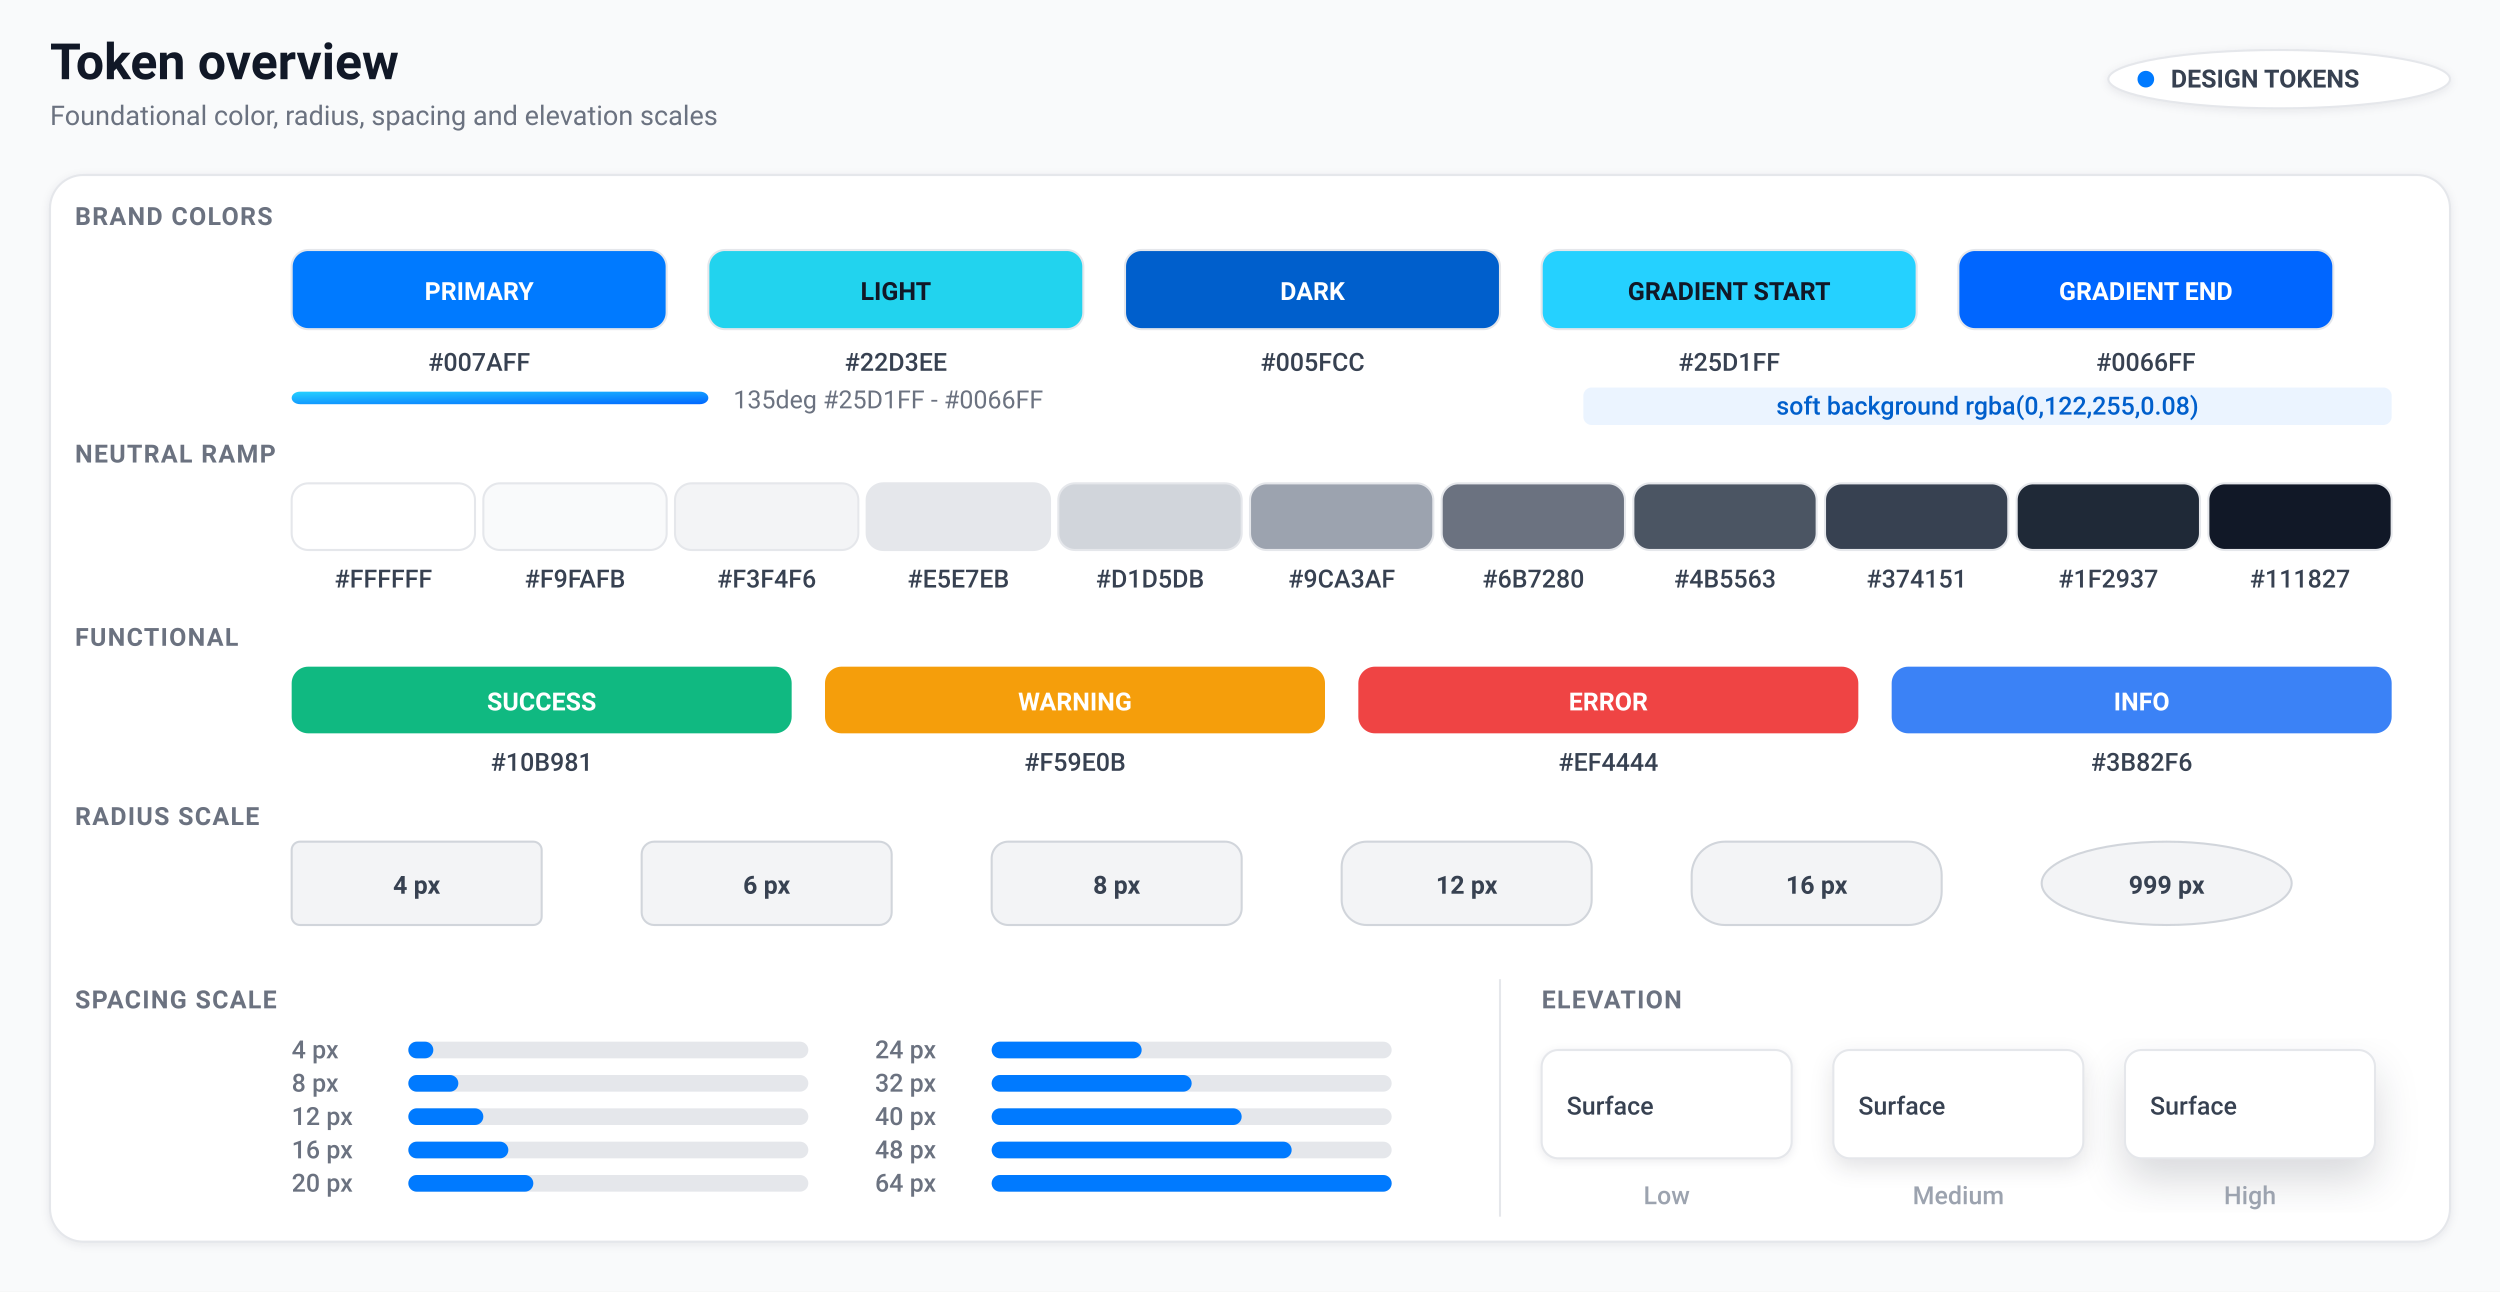
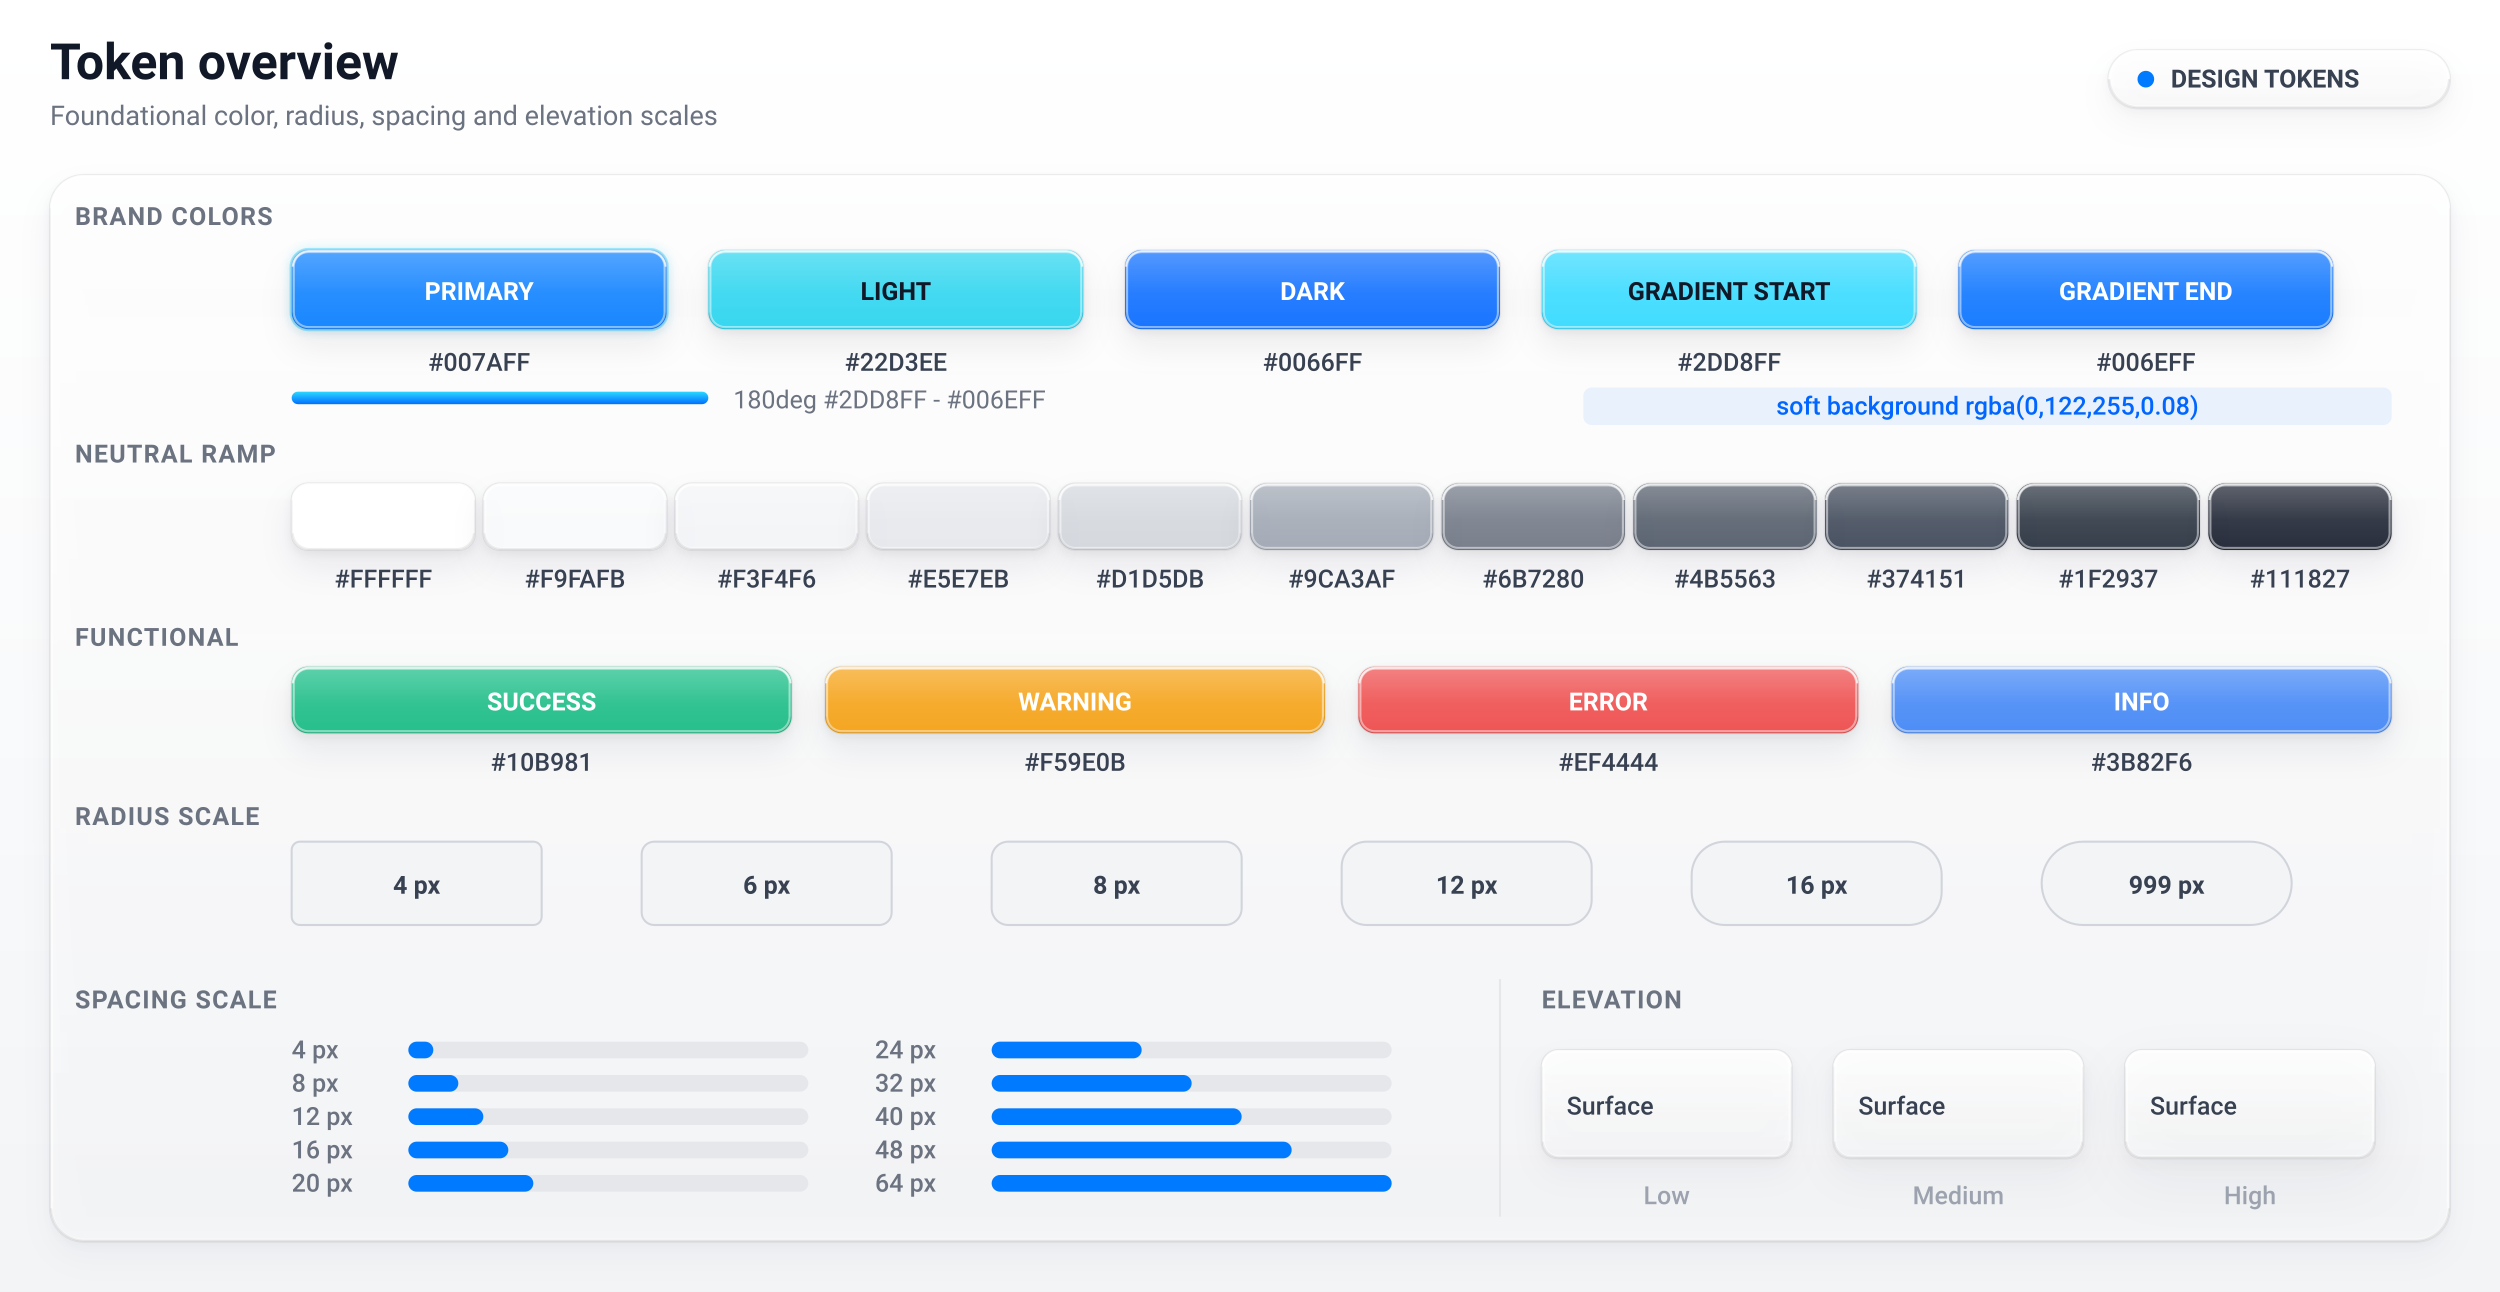
- <svg xmlns="http://www.w3.org/2000/svg" version="1.1" width="1200" height="620" viewBox="0 0 1200 620" font-family="-apple-system, BlinkMacSystemFont, &quot;PingFang SC&quot;, &quot;Hiragino Sans GB&quot;, &quot;Microsoft YaHei&quot;, &quot;Microsoft JhengHei&quot;, &quot;Segoe UI&quot;, Roboto, &quot;Noto Sans CJK SC&quot;, &quot;Source Han Sans SC&quot;, &quot;Helvetica Neue&quot;, Arial, sans-serif" fill="#111827">
+ <svg xmlns="http://www.w3.org/2000/svg" version="1.1" width="1200" height="620" viewBox="0 0 1200 620" font-family="-apple-system, BlinkMacSystemFont, &quot;PingFang SC&quot;, &quot;Hiragino Sans GB&quot;, &quot;Microsoft YaHei&quot;, &quot;Microsoft JhengHei&quot;, &quot;Segoe UI&quot;, Roboto, &quot;Noto Sans CJK SC&quot;, &quot;Source Han Sans SC&quot;, &quot;Helvetica Neue&quot;, Arial, sans-serif" fill="#111827" shape-rendering="geometricPrecision" text-rendering="geometricPrecision">
  <defs>
-     <linearGradient id="brandGradient" x1="0%" y1="0%" x2="100%" y2="100%">
-       <stop offset="0%" stop-color="#25D1FF" />
-       <stop offset="100%" stop-color="#0066FF" />
-     </linearGradient>
-     <filter id="shadowSm" x="-30%" y="-30%" width="160%" height="180%" color-interpolation-filters="sRGB">
-       <feGaussianBlur in="SourceAlpha" stdDeviation="2" result="blur" />
-       <feOffset in="blur" dx="0" dy="1" result="offset" />
-       <feFlood flood-color="#111827" flood-opacity="0.08" result="color" />
-       <feComposite in="color" in2="offset" operator="in" result="shadow" />
-       <feMerge>
-         <feMergeNode in="shadow" />
-         <feMergeNode in="SourceGraphic" />
-       </feMerge>
-     </filter>
-     <filter id="shadowMd" x="-30%" y="-30%" width="160%" height="180%" color-interpolation-filters="sRGB">
-       <feGaussianBlur in="SourceAlpha" stdDeviation="5" result="blur" />
-       <feOffset in="blur" dx="0" dy="4" result="offset" />
-       <feFlood flood-color="#111827" flood-opacity="0.12" result="color" />
-       <feComposite in="color" in2="offset" operator="in" result="shadow" />
-       <feMerge>
-         <feMergeNode in="shadow" />
-         <feMergeNode in="SourceGraphic" />
-       </feMerge>
-     </filter>
-     <filter id="shadowLg" x="-30%" y="-30%" width="160%" height="180%" color-interpolation-filters="sRGB">
-       <feGaussianBlur in="SourceAlpha" stdDeviation="10" result="blur" />
-       <feOffset in="blur" dx="0" dy="10" result="offset" />
-       <feFlood flood-color="#111827" flood-opacity="0.16" result="color" />
-       <feComposite in="color" in2="offset" operator="in" result="shadow" />
-       <feMerge>
-         <feMergeNode in="shadow" />
+     <linearGradient id="pageWash" x1="0" y1="0" x2="0" y2="1">
+       <stop offset="0%" stop-color="#FFFFFF" />
+       <stop offset="55%" stop-color="#F9FAFB" />
+       <stop offset="100%" stop-color="#F3F4F6" />
+     </linearGradient>
+     <linearGradient id="brandGradient" x1="0" y1="0" x2="0" y2="1">
+       <stop offset="0%" stop-color="#2DD8FF" />
+       <stop offset="100%" stop-color="#006EFF" />
+     </linearGradient>
+     <linearGradient id="glassL" x1="0" y1="0" x2="0" y2="1">
+       <stop offset="0%" stop-color="#FFFFFF" stop-opacity="0.72" />
+       <stop offset="100%" stop-color="#FFFFFF" stop-opacity="0.36" />
+     </linearGradient>
+     <linearGradient id="glassD" x1="0" y1="0" x2="0" y2="1">
+       <stop offset="0%" stop-color="#2A2A2A" stop-opacity="0.92" />
+       <stop offset="100%" stop-color="#1E1E1E" stop-opacity="0.86" />
+     </linearGradient>
+     <linearGradient id="glassSheen" x1="0" y1="0" x2="0" y2="1">
+       <stop offset="0%" stop-color="#FFFFFF" stop-opacity="0.26" />
+       <stop offset="55%" stop-color="#FFFFFF" stop-opacity="0.06" />
+       <stop offset="100%" stop-color="#FFFFFF" stop-opacity="0" />
+     </linearGradient>
+     <linearGradient id="glassSheenD" x1="0" y1="0" x2="0" y2="1">
+       <stop offset="0%" stop-color="#FFFFFF" stop-opacity="0.06" />
+       <stop offset="100%" stop-color="#FFFFFF" stop-opacity="0" />
+     </linearGradient>
+     <linearGradient id="gDanger" x1="0" y1="0" x2="0" y2="1">
+       <stop offset="0%" stop-color="#EF4444" stop-opacity="0.92" />
+       <stop offset="100%" stop-color="#EF4444" stop-opacity="0.74" />
+     </linearGradient>
+     <linearGradient id="gSuccess" x1="0" y1="0" x2="0" y2="1">
+       <stop offset="0%" stop-color="#10B981" stop-opacity="0.92" />
+       <stop offset="100%" stop-color="#10B981" stop-opacity="0.74" />
+     </linearGradient>
+     <linearGradient id="gWarning" x1="0" y1="0" x2="0" y2="1">
+       <stop offset="0%" stop-color="#F59E0B" stop-opacity="0.92" />
+       <stop offset="100%" stop-color="#F59E0B" stop-opacity="0.74" />
+     </linearGradient>
+     <linearGradient id="gInfo" x1="0" y1="0" x2="0" y2="1">
+       <stop offset="0%" stop-color="#3B82F6" stop-opacity="0.92" />
+       <stop offset="100%" stop-color="#3B82F6" stop-opacity="0.74" />
+     </linearGradient>
+     <filter id="shadowSm" x="-60%" y="-60%" width="220%" height="240%" color-interpolation-filters="sRGB">
+       <feGaussianBlur in="SourceAlpha" stdDeviation="2" result="b1" />
+       <feOffset in="b1" dx="0" dy="2" result="o1" />
+       <feFlood flood-color="#111827" flood-opacity="0.06" result="c1" />
+       <feComposite in="c1" in2="o1" operator="in" result="s1" />
+       <feComposite in="s1" in2="SourceAlpha" operator="out" result="s1o" />
+       <feGaussianBlur in="SourceAlpha" stdDeviation="8" result="b2" />
+       <feOffset in="b2" dx="0" dy="8" result="o2" />
+       <feFlood flood-color="#111827" flood-opacity="0.08" result="c2" />
+       <feComposite in="c2" in2="o2" operator="in" result="s2" />
+       <feComposite in="s2" in2="SourceAlpha" operator="out" result="s2o" />
+       <feMerge>
+         <feMergeNode in="s2o" />
+         <feMergeNode in="s1o" />
+         <feMergeNode in="SourceGraphic" />
+       </feMerge>
+     </filter>
+     <filter id="shadowMd" x="-60%" y="-60%" width="220%" height="240%" color-interpolation-filters="sRGB">
+       <feGaussianBlur in="SourceAlpha" stdDeviation="2.5" result="b1" />
+       <feOffset in="b1" dx="0" dy="3" result="o1" />
+       <feFlood flood-color="#111827" flood-opacity="0.06" result="c1" />
+       <feComposite in="c1" in2="o1" operator="in" result="s1" />
+       <feComposite in="s1" in2="SourceAlpha" operator="out" result="s1o" />
+       <feGaussianBlur in="SourceAlpha" stdDeviation="10" result="b2" />
+       <feOffset in="b2" dx="0" dy="10" result="o2" />
+       <feFlood flood-color="#111827" flood-opacity="0.09" result="c2" />
+       <feComposite in="c2" in2="o2" operator="in" result="s2" />
+       <feComposite in="s2" in2="SourceAlpha" operator="out" result="s2o" />
+       <feMerge>
+         <feMergeNode in="s2o" />
+         <feMergeNode in="s1o" />
+         <feMergeNode in="SourceGraphic" />
+       </feMerge>
+     </filter>
+     <filter id="shadowLg" x="-60%" y="-60%" width="220%" height="240%" color-interpolation-filters="sRGB">
+       <feGaussianBlur in="SourceAlpha" stdDeviation="3" result="b1" />
+       <feOffset in="b1" dx="0" dy="4" result="o1" />
+       <feFlood flood-color="#111827" flood-opacity="0.07" result="c1" />
+       <feComposite in="c1" in2="o1" operator="in" result="s1" />
+       <feComposite in="s1" in2="SourceAlpha" operator="out" result="s1o" />
+       <feGaussianBlur in="SourceAlpha" stdDeviation="14" result="b2" />
+       <feOffset in="b2" dx="0" dy="12" result="o2" />
+       <feFlood flood-color="#111827" flood-opacity="0.10" result="c2" />
+       <feComposite in="c2" in2="o2" operator="in" result="s2" />
+       <feComposite in="s2" in2="SourceAlpha" operator="out" result="s2o" />
+       <feMerge>
+         <feMergeNode in="s2o" />
+         <feMergeNode in="s1o" />
+         <feMergeNode in="SourceGraphic" />
+       </feMerge>
+     </filter>
+     <filter id="cyanGlow" x="-60%" y="-60%" width="220%" height="240%" color-interpolation-filters="sRGB">
+       <feGaussianBlur in="SourceGraphic" stdDeviation="2" result="halo" />
+       <feMerge>
+         <feMergeNode in="halo" />
+         <feMergeNode in="SourceGraphic" />
+       </feMerge>
+     </filter>
+     <filter id="focusRing" x="-60%" y="-60%" width="220%" height="240%" color-interpolation-filters="sRGB">
+       <feGaussianBlur in="SourceGraphic" stdDeviation="2" result="halo" />
+       <feMerge>
+         <feMergeNode in="halo" />
        <feMergeNode in="SourceGraphic" />
      </feMerge>
    </filter>
    <marker id="arrowNeutral" markerWidth="8" markerHeight="8" refX="7" refY="4" orient="auto" markerUnits="strokeWidth">
      <path d="M0 0 L8 4 L0 8 Z" fill="#9CA3AF" />
    </marker>
  </defs>
-   <rect width="1200" height="620" fill="#F9FAFB" />
+   <rect x="0" y="0" width="1200" height="620" fill="url(#pageWash)" />
  <text x="24" y="38" font-size="24" font-weight="700" fill="#111827">Token overview</text>
  <text x="24" y="60" font-size="13" font-weight="400" fill="#6B7280">Foundational color, radius, spacing and elevation scales</text>
-   <rect x="1012" y="24" width="164" height="28" rx="999" fill="#FFFFFF" stroke="#E5E7EB" stroke-width="1" filter="url(#shadowSm)" />
+   <rect x="1012" y="24" width="164" height="28" rx="14" fill="url(#glassL)" stroke="rgba(0,0,0,0.06)" stroke-width="1" filter="url(#shadowSm)" />
+   <rect x="1012" y="24" width="164" height="28" rx="14" fill="url(#glassSheen)" />
+   <rect x="1013" y="25" width="162" height="26" rx="13" fill="none" stroke="rgba(255,255,255,0.5)" stroke-width="1" />
+   <path d="M 1012.5 38 A 14 14 0 0 1 1026 24.5 H 1162 A 14 14 0 0 1 1175.5 38" fill="none" stroke="rgba(255,255,255,0.75)" stroke-width="1" />
+   <path d="M 1012.5 38 A 14 14 0 0 0 1026 51.5 H 1162 A 14 14 0 0 0 1175.5 38" fill="none" stroke="rgba(0,0,0,0.06)" stroke-width="1" />
  <circle cx="1030" cy="38" r="4" fill="#007AFF" />
  <text x="1042" y="42" font-size="12" font-weight="600" fill="#374151">DESIGN TOKENS</text>
-   <rect x="24" y="84" width="1152" height="512" rx="16" fill="#FFFFFF" stroke="#E5E7EB" stroke-width="1" filter="url(#shadowSm)" />
+   <rect x="24" y="84" width="1152" height="512" rx="16" fill="url(#glassL)" stroke="rgba(0,0,0,0.06)" stroke-width="1" filter="url(#shadowSm)" />
+   <rect x="24" y="84" width="1152" height="512" rx="16" fill="url(#glassSheen)" />
+   <rect x="25" y="85" width="1150" height="510" rx="15" fill="none" stroke="rgba(255,255,255,0.5)" stroke-width="1" />
+   <path d="M 24.5 100 A 16 16 0 0 1 40 84.5 H 1160 A 16 16 0 0 1 1175.5 100" fill="none" stroke="rgba(255,255,255,0.75)" stroke-width="1" />
+   <path d="M 24.5 580 A 16 16 0 0 0 40 595.5 H 1160 A 16 16 0 0 0 1175.5 580" fill="none" stroke="rgba(0,0,0,0.06)" stroke-width="1" />
  <text x="36" y="108" font-size="12" font-weight="600" fill="#6B7280" letter-spacing="0.6">BRAND COLORS</text>
-   <rect x="140" y="120" width="180" height="38" rx="8" fill="#007AFF" stroke="#E5E7EB" stroke-width="1" />
+   <rect x="139.5" y="119.5" width="181" height="39" rx="8.5" fill="none" stroke="rgba(37,209,255,0.4)" stroke-width="1" filter="url(#cyanGlow)" />
+   <rect x="140" y="120" width="180" height="38" rx="8" fill="#007AFF" fill-opacity="0.9" stroke="rgba(0,0,0,0.06)" stroke-width="1" filter="url(#shadowSm)" />
+   <rect x="140" y="120" width="180" height="38" rx="8" fill="url(#glassSheen)" />
+   <rect x="141" y="121" width="178" height="36" rx="7" fill="none" stroke="rgba(255,255,255,0.5)" stroke-width="1" />
+   <path d="M 140.5 128 A 8 8 0 0 1 148 120.5 H 312 A 8 8 0 0 1 319.5 128" fill="none" stroke="rgba(255,255,255,0.75)" stroke-width="1" />
+   <path d="M 140.5 150 A 8 8 0 0 0 148 157.5 H 312 A 8 8 0 0 0 319.5 150" fill="none" stroke="rgba(0,0,0,0.06)" stroke-width="1" />
  <text x="230" y="144" font-size="12" font-weight="600" fill="#FFFFFF" text-anchor="middle">PRIMARY</text>
  <text x="230" y="178" font-size="12" font-weight="500" fill="#374151" text-anchor="middle">#007AFF</text>
-   <rect x="340" y="120" width="180" height="38" rx="8" fill="#22D3EE" stroke="#E5E7EB" stroke-width="1" />
+   <rect x="340" y="120" width="180" height="38" rx="8" fill="#22D3EE" fill-opacity="0.9" stroke="rgba(0,0,0,0.06)" stroke-width="1" filter="url(#shadowSm)" />
+   <rect x="340" y="120" width="180" height="38" rx="8" fill="url(#glassSheen)" />
+   <rect x="341" y="121" width="178" height="36" rx="7" fill="none" stroke="rgba(255,255,255,0.5)" stroke-width="1" />
+   <path d="M 340.5 128 A 8 8 0 0 1 348 120.5 H 512 A 8 8 0 0 1 519.5 128" fill="none" stroke="rgba(255,255,255,0.75)" stroke-width="1" />
+   <path d="M 340.5 150 A 8 8 0 0 0 348 157.5 H 512 A 8 8 0 0 0 519.5 150" fill="none" stroke="rgba(0,0,0,0.06)" stroke-width="1" />
  <text x="430" y="144" font-size="12" font-weight="600" fill="#111827" text-anchor="middle">LIGHT</text>
  <text x="430" y="178" font-size="12" font-weight="500" fill="#374151" text-anchor="middle">#22D3EE</text>
-   <rect x="540" y="120" width="180" height="38" rx="8" fill="#005FCC" stroke="#E5E7EB" stroke-width="1" />
+   <rect x="540" y="120" width="180" height="38" rx="8" fill="#0066FF" fill-opacity="0.9" stroke="rgba(0,0,0,0.06)" stroke-width="1" filter="url(#shadowSm)" />
+   <rect x="540" y="120" width="180" height="38" rx="8" fill="url(#glassSheen)" />
+   <rect x="541" y="121" width="178" height="36" rx="7" fill="none" stroke="rgba(255,255,255,0.5)" stroke-width="1" />
+   <path d="M 540.5 128 A 8 8 0 0 1 548 120.5 H 712 A 8 8 0 0 1 719.5 128" fill="none" stroke="rgba(255,255,255,0.75)" stroke-width="1" />
+   <path d="M 540.5 150 A 8 8 0 0 0 548 157.5 H 712 A 8 8 0 0 0 719.5 150" fill="none" stroke="rgba(0,0,0,0.06)" stroke-width="1" />
  <text x="630" y="144" font-size="12" font-weight="600" fill="#FFFFFF" text-anchor="middle">DARK</text>
-   <text x="630" y="178" font-size="12" font-weight="500" fill="#374151" text-anchor="middle">#005FCC</text>
-   <rect x="740" y="120" width="180" height="38" rx="8" fill="#25D1FF" stroke="#E5E7EB" stroke-width="1" />
+   <text x="630" y="178" font-size="12" font-weight="500" fill="#374151" text-anchor="middle">#0066FF</text>
+   <rect x="740" y="120" width="180" height="38" rx="8" fill="#2DD8FF" fill-opacity="0.9" stroke="rgba(0,0,0,0.06)" stroke-width="1" filter="url(#shadowSm)" />
+   <rect x="740" y="120" width="180" height="38" rx="8" fill="url(#glassSheen)" />
+   <rect x="741" y="121" width="178" height="36" rx="7" fill="none" stroke="rgba(255,255,255,0.5)" stroke-width="1" />
+   <path d="M 740.5 128 A 8 8 0 0 1 748 120.5 H 912 A 8 8 0 0 1 919.5 128" fill="none" stroke="rgba(255,255,255,0.75)" stroke-width="1" />
+   <path d="M 740.5 150 A 8 8 0 0 0 748 157.5 H 912 A 8 8 0 0 0 919.5 150" fill="none" stroke="rgba(0,0,0,0.06)" stroke-width="1" />
  <text x="830" y="144" font-size="12" font-weight="600" fill="#111827" text-anchor="middle">GRADIENT START</text>
-   <text x="830" y="178" font-size="12" font-weight="500" fill="#374151" text-anchor="middle">#25D1FF</text>
-   <rect x="940" y="120" width="180" height="38" rx="8" fill="#0066FF" stroke="#E5E7EB" stroke-width="1" />
+   <text x="830" y="178" font-size="12" font-weight="500" fill="#374151" text-anchor="middle">#2DD8FF</text>
+   <rect x="940" y="120" width="180" height="38" rx="8" fill="#006EFF" fill-opacity="0.9" stroke="rgba(0,0,0,0.06)" stroke-width="1" filter="url(#shadowSm)" />
+   <rect x="940" y="120" width="180" height="38" rx="8" fill="url(#glassSheen)" />
+   <rect x="941" y="121" width="178" height="36" rx="7" fill="none" stroke="rgba(255,255,255,0.5)" stroke-width="1" />
+   <path d="M 940.5 128 A 8 8 0 0 1 948 120.5 H 1112 A 8 8 0 0 1 1119.5 128" fill="none" stroke="rgba(255,255,255,0.75)" stroke-width="1" />
+   <path d="M 940.5 150 A 8 8 0 0 0 948 157.5 H 1112 A 8 8 0 0 0 1119.5 150" fill="none" stroke="rgba(0,0,0,0.06)" stroke-width="1" />
  <text x="1030" y="144" font-size="12" font-weight="600" fill="#FFFFFF" text-anchor="middle">GRADIENT END</text>
-   <text x="1030" y="178" font-size="12" font-weight="500" fill="#374151" text-anchor="middle">#0066FF</text>
-   <rect x="140" y="188" width="200" height="6" rx="4" fill="url(#brandGradient)" />
-   <text x="352" y="196" font-size="12" font-weight="400" fill="#6B7280">135deg #25D1FF - #0066FF</text>
+   <text x="1030" y="178" font-size="12" font-weight="500" fill="#374151" text-anchor="middle">#006EFF</text>
+   <rect x="140" y="188" width="200" height="6" rx="3" fill="url(#brandGradient)" />
+   <text x="352" y="196" font-size="12" font-weight="400" fill="#6B7280">180deg #2DD8FF - #006EFF</text>
  <rect x="760" y="186" width="388" height="18" rx="4" fill="#007AFF" fill-opacity="0.08" />
-   <text x="954" y="199" font-size="12" font-weight="500" fill="#005FCC" text-anchor="middle">soft background rgba(0,122,255,0.08)</text>
+   <text x="954" y="199" font-size="12" font-weight="500" fill="#0066FF" text-anchor="middle">soft background rgba(0,122,255,0.08)</text>
  <text x="36" y="222" font-size="12" font-weight="600" fill="#6B7280" letter-spacing="0.6">NEUTRAL RAMP</text>
-   <rect x="140" y="232" width="88" height="32" rx="8" fill="#FFFFFF" stroke="#E5E7EB" stroke-width="1" />
+   <rect x="140" y="232" width="88" height="32" rx="8" fill="#FFFFFF" fill-opacity="0.9" stroke="rgba(0,0,0,0.06)" stroke-width="1" filter="url(#shadowSm)" />
+   <rect x="140" y="232" width="88" height="32" rx="8" fill="url(#glassSheen)" />
+   <rect x="141" y="233" width="86" height="30" rx="7" fill="none" stroke="rgba(255,255,255,0.5)" stroke-width="1" />
+   <path d="M 140.5 240 A 8 8 0 0 1 148 232.5 H 220 A 8 8 0 0 1 227.5 240" fill="none" stroke="rgba(255,255,255,0.75)" stroke-width="1" />
+   <path d="M 140.5 256 A 8 8 0 0 0 148 263.5 H 220 A 8 8 0 0 0 227.5 256" fill="none" stroke="rgba(0,0,0,0.06)" stroke-width="1" />
  <text x="184" y="282" font-size="12" font-weight="500" fill="#374151" text-anchor="middle">#FFFFFF</text>
-   <rect x="232" y="232" width="88" height="32" rx="8" fill="#F9FAFB" stroke="#E5E7EB" stroke-width="1" />
+   <rect x="232" y="232" width="88" height="32" rx="8" fill="#F9FAFB" fill-opacity="0.9" stroke="rgba(0,0,0,0.06)" stroke-width="1" filter="url(#shadowSm)" />
+   <rect x="232" y="232" width="88" height="32" rx="8" fill="url(#glassSheen)" />
+   <rect x="233" y="233" width="86" height="30" rx="7" fill="none" stroke="rgba(255,255,255,0.5)" stroke-width="1" />
+   <path d="M 232.5 240 A 8 8 0 0 1 240 232.5 H 312 A 8 8 0 0 1 319.5 240" fill="none" stroke="rgba(255,255,255,0.75)" stroke-width="1" />
+   <path d="M 232.5 256 A 8 8 0 0 0 240 263.5 H 312 A 8 8 0 0 0 319.5 256" fill="none" stroke="rgba(0,0,0,0.06)" stroke-width="1" />
  <text x="276" y="282" font-size="12" font-weight="500" fill="#374151" text-anchor="middle">#F9FAFB</text>
-   <rect x="324" y="232" width="88" height="32" rx="8" fill="#F3F4F6" stroke="#E5E7EB" stroke-width="1" />
+   <rect x="324" y="232" width="88" height="32" rx="8" fill="#F3F4F6" fill-opacity="0.9" stroke="rgba(0,0,0,0.06)" stroke-width="1" filter="url(#shadowSm)" />
+   <rect x="324" y="232" width="88" height="32" rx="8" fill="url(#glassSheen)" />
+   <rect x="325" y="233" width="86" height="30" rx="7" fill="none" stroke="rgba(255,255,255,0.5)" stroke-width="1" />
+   <path d="M 324.5 240 A 8 8 0 0 1 332 232.5 H 404 A 8 8 0 0 1 411.5 240" fill="none" stroke="rgba(255,255,255,0.75)" stroke-width="1" />
+   <path d="M 324.5 256 A 8 8 0 0 0 332 263.5 H 404 A 8 8 0 0 0 411.5 256" fill="none" stroke="rgba(0,0,0,0.06)" stroke-width="1" />
  <text x="368" y="282" font-size="12" font-weight="500" fill="#374151" text-anchor="middle">#F3F4F6</text>
-   <rect x="416" y="232" width="88" height="32" rx="8" fill="#E5E7EB" stroke="#E5E7EB" stroke-width="1" />
+   <rect x="416" y="232" width="88" height="32" rx="8" fill="#E5E7EB" fill-opacity="0.9" stroke="rgba(0,0,0,0.06)" stroke-width="1" filter="url(#shadowSm)" />
+   <rect x="416" y="232" width="88" height="32" rx="8" fill="url(#glassSheen)" />
+   <rect x="417" y="233" width="86" height="30" rx="7" fill="none" stroke="rgba(255,255,255,0.5)" stroke-width="1" />
+   <path d="M 416.5 240 A 8 8 0 0 1 424 232.5 H 496 A 8 8 0 0 1 503.5 240" fill="none" stroke="rgba(255,255,255,0.75)" stroke-width="1" />
+   <path d="M 416.5 256 A 8 8 0 0 0 424 263.5 H 496 A 8 8 0 0 0 503.5 256" fill="none" stroke="rgba(0,0,0,0.06)" stroke-width="1" />
  <text x="460" y="282" font-size="12" font-weight="500" fill="#374151" text-anchor="middle">#E5E7EB</text>
-   <rect x="508" y="232" width="88" height="32" rx="8" fill="#D1D5DB" stroke="#E5E7EB" stroke-width="1" />
+   <rect x="508" y="232" width="88" height="32" rx="8" fill="#D1D5DB" fill-opacity="0.9" stroke="rgba(0,0,0,0.06)" stroke-width="1" filter="url(#shadowSm)" />
+   <rect x="508" y="232" width="88" height="32" rx="8" fill="url(#glassSheen)" />
+   <rect x="509" y="233" width="86" height="30" rx="7" fill="none" stroke="rgba(255,255,255,0.5)" stroke-width="1" />
+   <path d="M 508.5 240 A 8 8 0 0 1 516 232.5 H 588 A 8 8 0 0 1 595.5 240" fill="none" stroke="rgba(255,255,255,0.75)" stroke-width="1" />
+   <path d="M 508.5 256 A 8 8 0 0 0 516 263.5 H 588 A 8 8 0 0 0 595.5 256" fill="none" stroke="rgba(0,0,0,0.06)" stroke-width="1" />
  <text x="552" y="282" font-size="12" font-weight="500" fill="#374151" text-anchor="middle">#D1D5DB</text>
-   <rect x="600" y="232" width="88" height="32" rx="8" fill="#9CA3AF" stroke="#E5E7EB" stroke-width="1" />
+   <rect x="600" y="232" width="88" height="32" rx="8" fill="#9CA3AF" fill-opacity="0.9" stroke="rgba(0,0,0,0.06)" stroke-width="1" filter="url(#shadowSm)" />
+   <rect x="600" y="232" width="88" height="32" rx="8" fill="url(#glassSheen)" />
+   <rect x="601" y="233" width="86" height="30" rx="7" fill="none" stroke="rgba(255,255,255,0.5)" stroke-width="1" />
+   <path d="M 600.5 240 A 8 8 0 0 1 608 232.5 H 680 A 8 8 0 0 1 687.5 240" fill="none" stroke="rgba(255,255,255,0.75)" stroke-width="1" />
+   <path d="M 600.5 256 A 8 8 0 0 0 608 263.5 H 680 A 8 8 0 0 0 687.5 256" fill="none" stroke="rgba(0,0,0,0.06)" stroke-width="1" />
  <text x="644" y="282" font-size="12" font-weight="500" fill="#374151" text-anchor="middle">#9CA3AF</text>
-   <rect x="692" y="232" width="88" height="32" rx="8" fill="#6B7280" stroke="#E5E7EB" stroke-width="1" />
+   <rect x="692" y="232" width="88" height="32" rx="8" fill="#6B7280" fill-opacity="0.9" stroke="rgba(0,0,0,0.06)" stroke-width="1" filter="url(#shadowSm)" />
+   <rect x="692" y="232" width="88" height="32" rx="8" fill="url(#glassSheen)" />
+   <rect x="693" y="233" width="86" height="30" rx="7" fill="none" stroke="rgba(255,255,255,0.5)" stroke-width="1" />
+   <path d="M 692.5 240 A 8 8 0 0 1 700 232.5 H 772 A 8 8 0 0 1 779.5 240" fill="none" stroke="rgba(255,255,255,0.75)" stroke-width="1" />
+   <path d="M 692.5 256 A 8 8 0 0 0 700 263.5 H 772 A 8 8 0 0 0 779.5 256" fill="none" stroke="rgba(0,0,0,0.06)" stroke-width="1" />
  <text x="736" y="282" font-size="12" font-weight="500" fill="#374151" text-anchor="middle">#6B7280</text>
-   <rect x="784" y="232" width="88" height="32" rx="8" fill="#4B5563" stroke="#E5E7EB" stroke-width="1" />
+   <rect x="784" y="232" width="88" height="32" rx="8" fill="#4B5563" fill-opacity="0.9" stroke="rgba(0,0,0,0.06)" stroke-width="1" filter="url(#shadowSm)" />
+   <rect x="784" y="232" width="88" height="32" rx="8" fill="url(#glassSheen)" />
+   <rect x="785" y="233" width="86" height="30" rx="7" fill="none" stroke="rgba(255,255,255,0.5)" stroke-width="1" />
+   <path d="M 784.5 240 A 8 8 0 0 1 792 232.5 H 864 A 8 8 0 0 1 871.5 240" fill="none" stroke="rgba(255,255,255,0.75)" stroke-width="1" />
+   <path d="M 784.5 256 A 8 8 0 0 0 792 263.5 H 864 A 8 8 0 0 0 871.5 256" fill="none" stroke="rgba(0,0,0,0.06)" stroke-width="1" />
  <text x="828" y="282" font-size="12" font-weight="500" fill="#374151" text-anchor="middle">#4B5563</text>
-   <rect x="876" y="232" width="88" height="32" rx="8" fill="#374151" stroke="#E5E7EB" stroke-width="1" />
+   <rect x="876" y="232" width="88" height="32" rx="8" fill="#374151" fill-opacity="0.9" stroke="rgba(0,0,0,0.06)" stroke-width="1" filter="url(#shadowSm)" />
+   <rect x="876" y="232" width="88" height="32" rx="8" fill="url(#glassSheen)" />
+   <rect x="877" y="233" width="86" height="30" rx="7" fill="none" stroke="rgba(255,255,255,0.5)" stroke-width="1" />
+   <path d="M 876.5 240 A 8 8 0 0 1 884 232.5 H 956 A 8 8 0 0 1 963.5 240" fill="none" stroke="rgba(255,255,255,0.75)" stroke-width="1" />
+   <path d="M 876.5 256 A 8 8 0 0 0 884 263.5 H 956 A 8 8 0 0 0 963.5 256" fill="none" stroke="rgba(0,0,0,0.06)" stroke-width="1" />
  <text x="920" y="282" font-size="12" font-weight="500" fill="#374151" text-anchor="middle">#374151</text>
-   <rect x="968" y="232" width="88" height="32" rx="8" fill="#1F2937" stroke="#E5E7EB" stroke-width="1" />
+   <rect x="968" y="232" width="88" height="32" rx="8" fill="#1F2937" fill-opacity="0.9" stroke="rgba(0,0,0,0.06)" stroke-width="1" filter="url(#shadowSm)" />
+   <rect x="968" y="232" width="88" height="32" rx="8" fill="url(#glassSheen)" />
+   <rect x="969" y="233" width="86" height="30" rx="7" fill="none" stroke="rgba(255,255,255,0.5)" stroke-width="1" />
+   <path d="M 968.5 240 A 8 8 0 0 1 976 232.5 H 1048 A 8 8 0 0 1 1055.5 240" fill="none" stroke="rgba(255,255,255,0.75)" stroke-width="1" />
+   <path d="M 968.5 256 A 8 8 0 0 0 976 263.5 H 1048 A 8 8 0 0 0 1055.5 256" fill="none" stroke="rgba(0,0,0,0.06)" stroke-width="1" />
  <text x="1012" y="282" font-size="12" font-weight="500" fill="#374151" text-anchor="middle">#1F2937</text>
-   <rect x="1060" y="232" width="88" height="32" rx="8" fill="#111827" stroke="#E5E7EB" stroke-width="1" />
+   <rect x="1060" y="232" width="88" height="32" rx="8" fill="#111827" fill-opacity="0.9" stroke="rgba(0,0,0,0.06)" stroke-width="1" filter="url(#shadowSm)" />
+   <rect x="1060" y="232" width="88" height="32" rx="8" fill="url(#glassSheen)" />
+   <rect x="1061" y="233" width="86" height="30" rx="7" fill="none" stroke="rgba(255,255,255,0.5)" stroke-width="1" />
+   <path d="M 1060.5 240 A 8 8 0 0 1 1068 232.5 H 1140 A 8 8 0 0 1 1147.5 240" fill="none" stroke="rgba(255,255,255,0.75)" stroke-width="1" />
+   <path d="M 1060.5 256 A 8 8 0 0 0 1068 263.5 H 1140 A 8 8 0 0 0 1147.5 256" fill="none" stroke="rgba(0,0,0,0.06)" stroke-width="1" />
  <text x="1104" y="282" font-size="12" font-weight="500" fill="#374151" text-anchor="middle">#111827</text>
  <text x="36" y="310" font-size="12" font-weight="600" fill="#6B7280" letter-spacing="0.6">FUNCTIONAL</text>
-   <rect x="140" y="320" width="240" height="32" rx="8" fill="#10B981" />
+   <rect x="140" y="320" width="240" height="32" rx="8" fill="#10B981" fill-opacity="0.9" stroke="rgba(0,0,0,0.06)" stroke-width="1" filter="url(#shadowSm)" />
+   <rect x="140" y="320" width="240" height="32" rx="8" fill="url(#glassSheen)" />
+   <rect x="141" y="321" width="238" height="30" rx="7" fill="none" stroke="rgba(255,255,255,0.5)" stroke-width="1" />
+   <path d="M 140.5 328 A 8 8 0 0 1 148 320.5 H 372 A 8 8 0 0 1 379.5 328" fill="none" stroke="rgba(255,255,255,0.75)" stroke-width="1" />
+   <path d="M 140.5 344 A 8 8 0 0 0 148 351.5 H 372 A 8 8 0 0 0 379.5 344" fill="none" stroke="rgba(0,0,0,0.06)" stroke-width="1" />
  <text x="260" y="341" font-size="12" font-weight="600" fill="#FFFFFF" text-anchor="middle">SUCCESS</text>
  <text x="260" y="370" font-size="12" font-weight="500" fill="#374151" text-anchor="middle">#10B981</text>
-   <rect x="396" y="320" width="240" height="32" rx="8" fill="#F59E0B" />
+   <rect x="396" y="320" width="240" height="32" rx="8" fill="#F59E0B" fill-opacity="0.9" stroke="rgba(0,0,0,0.06)" stroke-width="1" filter="url(#shadowSm)" />
+   <rect x="396" y="320" width="240" height="32" rx="8" fill="url(#glassSheen)" />
+   <rect x="397" y="321" width="238" height="30" rx="7" fill="none" stroke="rgba(255,255,255,0.5)" stroke-width="1" />
+   <path d="M 396.5 328 A 8 8 0 0 1 404 320.5 H 628 A 8 8 0 0 1 635.5 328" fill="none" stroke="rgba(255,255,255,0.75)" stroke-width="1" />
+   <path d="M 396.5 344 A 8 8 0 0 0 404 351.5 H 628 A 8 8 0 0 0 635.5 344" fill="none" stroke="rgba(0,0,0,0.06)" stroke-width="1" />
  <text x="516" y="341" font-size="12" font-weight="600" fill="#FFFFFF" text-anchor="middle">WARNING</text>
  <text x="516" y="370" font-size="12" font-weight="500" fill="#374151" text-anchor="middle">#F59E0B</text>
-   <rect x="652" y="320" width="240" height="32" rx="8" fill="#EF4444" />
+   <rect x="652" y="320" width="240" height="32" rx="8" fill="#EF4444" fill-opacity="0.9" stroke="rgba(0,0,0,0.06)" stroke-width="1" filter="url(#shadowSm)" />
+   <rect x="652" y="320" width="240" height="32" rx="8" fill="url(#glassSheen)" />
+   <rect x="653" y="321" width="238" height="30" rx="7" fill="none" stroke="rgba(255,255,255,0.5)" stroke-width="1" />
+   <path d="M 652.5 328 A 8 8 0 0 1 660 320.5 H 884 A 8 8 0 0 1 891.5 328" fill="none" stroke="rgba(255,255,255,0.75)" stroke-width="1" />
+   <path d="M 652.5 344 A 8 8 0 0 0 660 351.5 H 884 A 8 8 0 0 0 891.5 344" fill="none" stroke="rgba(0,0,0,0.06)" stroke-width="1" />
  <text x="772" y="341" font-size="12" font-weight="600" fill="#FFFFFF" text-anchor="middle">ERROR</text>
  <text x="772" y="370" font-size="12" font-weight="500" fill="#374151" text-anchor="middle">#EF4444</text>
-   <rect x="908" y="320" width="240" height="32" rx="8" fill="#3B82F6" />
+   <rect x="908" y="320" width="240" height="32" rx="8" fill="#3B82F6" fill-opacity="0.9" stroke="rgba(0,0,0,0.06)" stroke-width="1" filter="url(#shadowSm)" />
+   <rect x="908" y="320" width="240" height="32" rx="8" fill="url(#glassSheen)" />
+   <rect x="909" y="321" width="238" height="30" rx="7" fill="none" stroke="rgba(255,255,255,0.5)" stroke-width="1" />
+   <path d="M 908.5 328 A 8 8 0 0 1 916 320.5 H 1140 A 8 8 0 0 1 1147.5 328" fill="none" stroke="rgba(255,255,255,0.75)" stroke-width="1" />
+   <path d="M 908.5 344 A 8 8 0 0 0 916 351.5 H 1140 A 8 8 0 0 0 1147.5 344" fill="none" stroke="rgba(0,0,0,0.06)" stroke-width="1" />
  <text x="1028" y="341" font-size="12" font-weight="600" fill="#FFFFFF" text-anchor="middle">INFO</text>
  <text x="1028" y="370" font-size="12" font-weight="500" fill="#374151" text-anchor="middle">#3B82F6</text>
  <text x="36" y="396" font-size="12" font-weight="600" fill="#6B7280" letter-spacing="0.6">RADIUS SCALE</text>
  <rect x="140" y="404" width="120" height="40" rx="4" fill="#F3F4F6" stroke="#D1D5DB" stroke-width="1" />
  <text x="200" y="429" font-size="12" font-weight="600" fill="#374151" text-anchor="middle">4 px</text>
  <rect x="308" y="404" width="120" height="40" rx="6" fill="#F3F4F6" stroke="#D1D5DB" stroke-width="1" />
  <text x="368" y="429" font-size="12" font-weight="600" fill="#374151" text-anchor="middle">6 px</text>
  <rect x="476" y="404" width="120" height="40" rx="8" fill="#F3F4F6" stroke="#D1D5DB" stroke-width="1" />
  <text x="536" y="429" font-size="12" font-weight="600" fill="#374151" text-anchor="middle">8 px</text>
  <rect x="644" y="404" width="120" height="40" rx="12" fill="#F3F4F6" stroke="#D1D5DB" stroke-width="1" />
  <text x="704" y="429" font-size="12" font-weight="600" fill="#374151" text-anchor="middle">12 px</text>
  <rect x="812" y="404" width="120" height="40" rx="16" fill="#F3F4F6" stroke="#D1D5DB" stroke-width="1" />
  <text x="872" y="429" font-size="12" font-weight="600" fill="#374151" text-anchor="middle">16 px</text>
-   <rect x="980" y="404" width="120" height="40" rx="999" fill="#F3F4F6" stroke="#D1D5DB" stroke-width="1" />
+   <rect x="980" y="404" width="120" height="40" rx="20" fill="#F3F4F6" stroke="#D1D5DB" stroke-width="1" />
  <text x="1040" y="429" font-size="12" font-weight="600" fill="#374151" text-anchor="middle">999 px</text>
  <line x1="720" y1="470" x2="720" y2="584" stroke="#E5E7EB" stroke-width="1" />
  <text x="36" y="484" font-size="12" font-weight="600" fill="#6B7280" letter-spacing="0.6">SPACING SCALE</text>
  <text x="740" y="484" font-size="12" font-weight="600" fill="#6B7280" letter-spacing="0.6">ELEVATION</text>
  <text x="140" y="508" font-size="12" font-weight="500" fill="#6B7280">4 px</text>
  <rect x="196" y="500" width="192" height="8" rx="4" fill="#E5E7EB" />
  <rect x="196" y="500" width="12" height="8" rx="4" fill="#007AFF" />
  <text x="140" y="524" font-size="12" font-weight="500" fill="#6B7280">8 px</text>
  <rect x="196" y="516" width="192" height="8" rx="4" fill="#E5E7EB" />
  <rect x="196" y="516" width="24" height="8" rx="4" fill="#007AFF" />
  <text x="140" y="540" font-size="12" font-weight="500" fill="#6B7280">12 px</text>
  <rect x="196" y="532" width="192" height="8" rx="4" fill="#E5E7EB" />
  <rect x="196" y="532" width="36" height="8" rx="4" fill="#007AFF" />
  <text x="140" y="556" font-size="12" font-weight="500" fill="#6B7280">16 px</text>
  <rect x="196" y="548" width="192" height="8" rx="4" fill="#E5E7EB" />
  <rect x="196" y="548" width="48" height="8" rx="4" fill="#007AFF" />
  <text x="140" y="572" font-size="12" font-weight="500" fill="#6B7280">20 px</text>
  <rect x="196" y="564" width="192" height="8" rx="4" fill="#E5E7EB" />
  <rect x="196" y="564" width="60" height="8" rx="4" fill="#007AFF" />
  <text x="420" y="508" font-size="12" font-weight="500" fill="#6B7280">24 px</text>
  <rect x="476" y="500" width="192" height="8" rx="4" fill="#E5E7EB" />
  <rect x="476" y="500" width="72" height="8" rx="4" fill="#007AFF" />
  <text x="420" y="524" font-size="12" font-weight="500" fill="#6B7280">32 px</text>
  <rect x="476" y="516" width="192" height="8" rx="4" fill="#E5E7EB" />
  <rect x="476" y="516" width="96" height="8" rx="4" fill="#007AFF" />
  <text x="420" y="540" font-size="12" font-weight="500" fill="#6B7280">40 px</text>
  <rect x="476" y="532" width="192" height="8" rx="4" fill="#E5E7EB" />
  <rect x="476" y="532" width="120" height="8" rx="4" fill="#007AFF" />
  <text x="420" y="556" font-size="12" font-weight="500" fill="#6B7280">48 px</text>
  <rect x="476" y="548" width="192" height="8" rx="4" fill="#E5E7EB" />
  <rect x="476" y="548" width="144" height="8" rx="4" fill="#007AFF" />
  <text x="420" y="572" font-size="12" font-weight="500" fill="#6B7280">64 px</text>
  <rect x="476" y="564" width="192" height="8" rx="4" fill="#E5E7EB" />
  <rect x="476" y="564" width="192" height="8" rx="4" fill="#007AFF" />
-   <rect x="740" y="504" width="120" height="52" rx="8" fill="#FFFFFF" stroke="#E5E7EB" stroke-width="1" filter="url(#shadowSm)" />
+   <rect x="740" y="504" width="120" height="52" rx="8" fill="url(#glassL)" stroke="rgba(0,0,0,0.06)" stroke-width="1" filter="url(#shadowSm)" />
+   <rect x="740" y="504" width="120" height="52" rx="8" fill="url(#glassSheen)" />
+   <rect x="741" y="505" width="118" height="50" rx="7" fill="none" stroke="rgba(255,255,255,0.5)" stroke-width="1" />
+   <path d="M 740.5 512 A 8 8 0 0 1 748 504.5 H 852 A 8 8 0 0 1 859.5 512" fill="none" stroke="rgba(255,255,255,0.75)" stroke-width="1" />
+   <path d="M 740.5 548 A 8 8 0 0 0 748 555.5 H 852 A 8 8 0 0 0 859.5 548" fill="none" stroke="rgba(0,0,0,0.06)" stroke-width="1" />
  <text x="752" y="535" font-size="12" font-weight="500" fill="#374151">Surface</text>
  <text x="800" y="578" font-size="12" font-weight="500" fill="#9CA3AF" text-anchor="middle">Low</text>
-   <rect x="880" y="504" width="120" height="52" rx="8" fill="#FFFFFF" stroke="#E5E7EB" stroke-width="1" filter="url(#shadowMd)" />
+   <rect x="880" y="504" width="120" height="52" rx="8" fill="url(#glassL)" stroke="rgba(0,0,0,0.06)" stroke-width="1" filter="url(#shadowMd)" />
+   <rect x="880" y="504" width="120" height="52" rx="8" fill="url(#glassSheen)" />
+   <rect x="881" y="505" width="118" height="50" rx="7" fill="none" stroke="rgba(255,255,255,0.5)" stroke-width="1" />
+   <path d="M 880.5 512 A 8 8 0 0 1 888 504.5 H 992 A 8 8 0 0 1 999.5 512" fill="none" stroke="rgba(255,255,255,0.75)" stroke-width="1" />
+   <path d="M 880.5 548 A 8 8 0 0 0 888 555.5 H 992 A 8 8 0 0 0 999.5 548" fill="none" stroke="rgba(0,0,0,0.06)" stroke-width="1" />
  <text x="892" y="535" font-size="12" font-weight="500" fill="#374151">Surface</text>
  <text x="940" y="578" font-size="12" font-weight="500" fill="#9CA3AF" text-anchor="middle">Medium</text>
-   <rect x="1020" y="504" width="120" height="52" rx="8" fill="#FFFFFF" stroke="#E5E7EB" stroke-width="1" filter="url(#shadowLg)" />
+   <rect x="1020" y="504" width="120" height="52" rx="8" fill="url(#glassL)" stroke="rgba(0,0,0,0.06)" stroke-width="1" filter="url(#shadowLg)" />
+   <rect x="1020" y="504" width="120" height="52" rx="8" fill="url(#glassSheen)" />
+   <rect x="1021" y="505" width="118" height="50" rx="7" fill="none" stroke="rgba(255,255,255,0.5)" stroke-width="1" />
+   <path d="M 1020.5 512 A 8 8 0 0 1 1028 504.5 H 1132 A 8 8 0 0 1 1139.5 512" fill="none" stroke="rgba(255,255,255,0.75)" stroke-width="1" />
+   <path d="M 1020.5 548 A 8 8 0 0 0 1028 555.5 H 1132 A 8 8 0 0 0 1139.5 548" fill="none" stroke="rgba(0,0,0,0.06)" stroke-width="1" />
  <text x="1032" y="535" font-size="12" font-weight="500" fill="#374151">Surface</text>
  <text x="1080" y="578" font-size="12" font-weight="500" fill="#9CA3AF" text-anchor="middle">High</text>
</svg>
